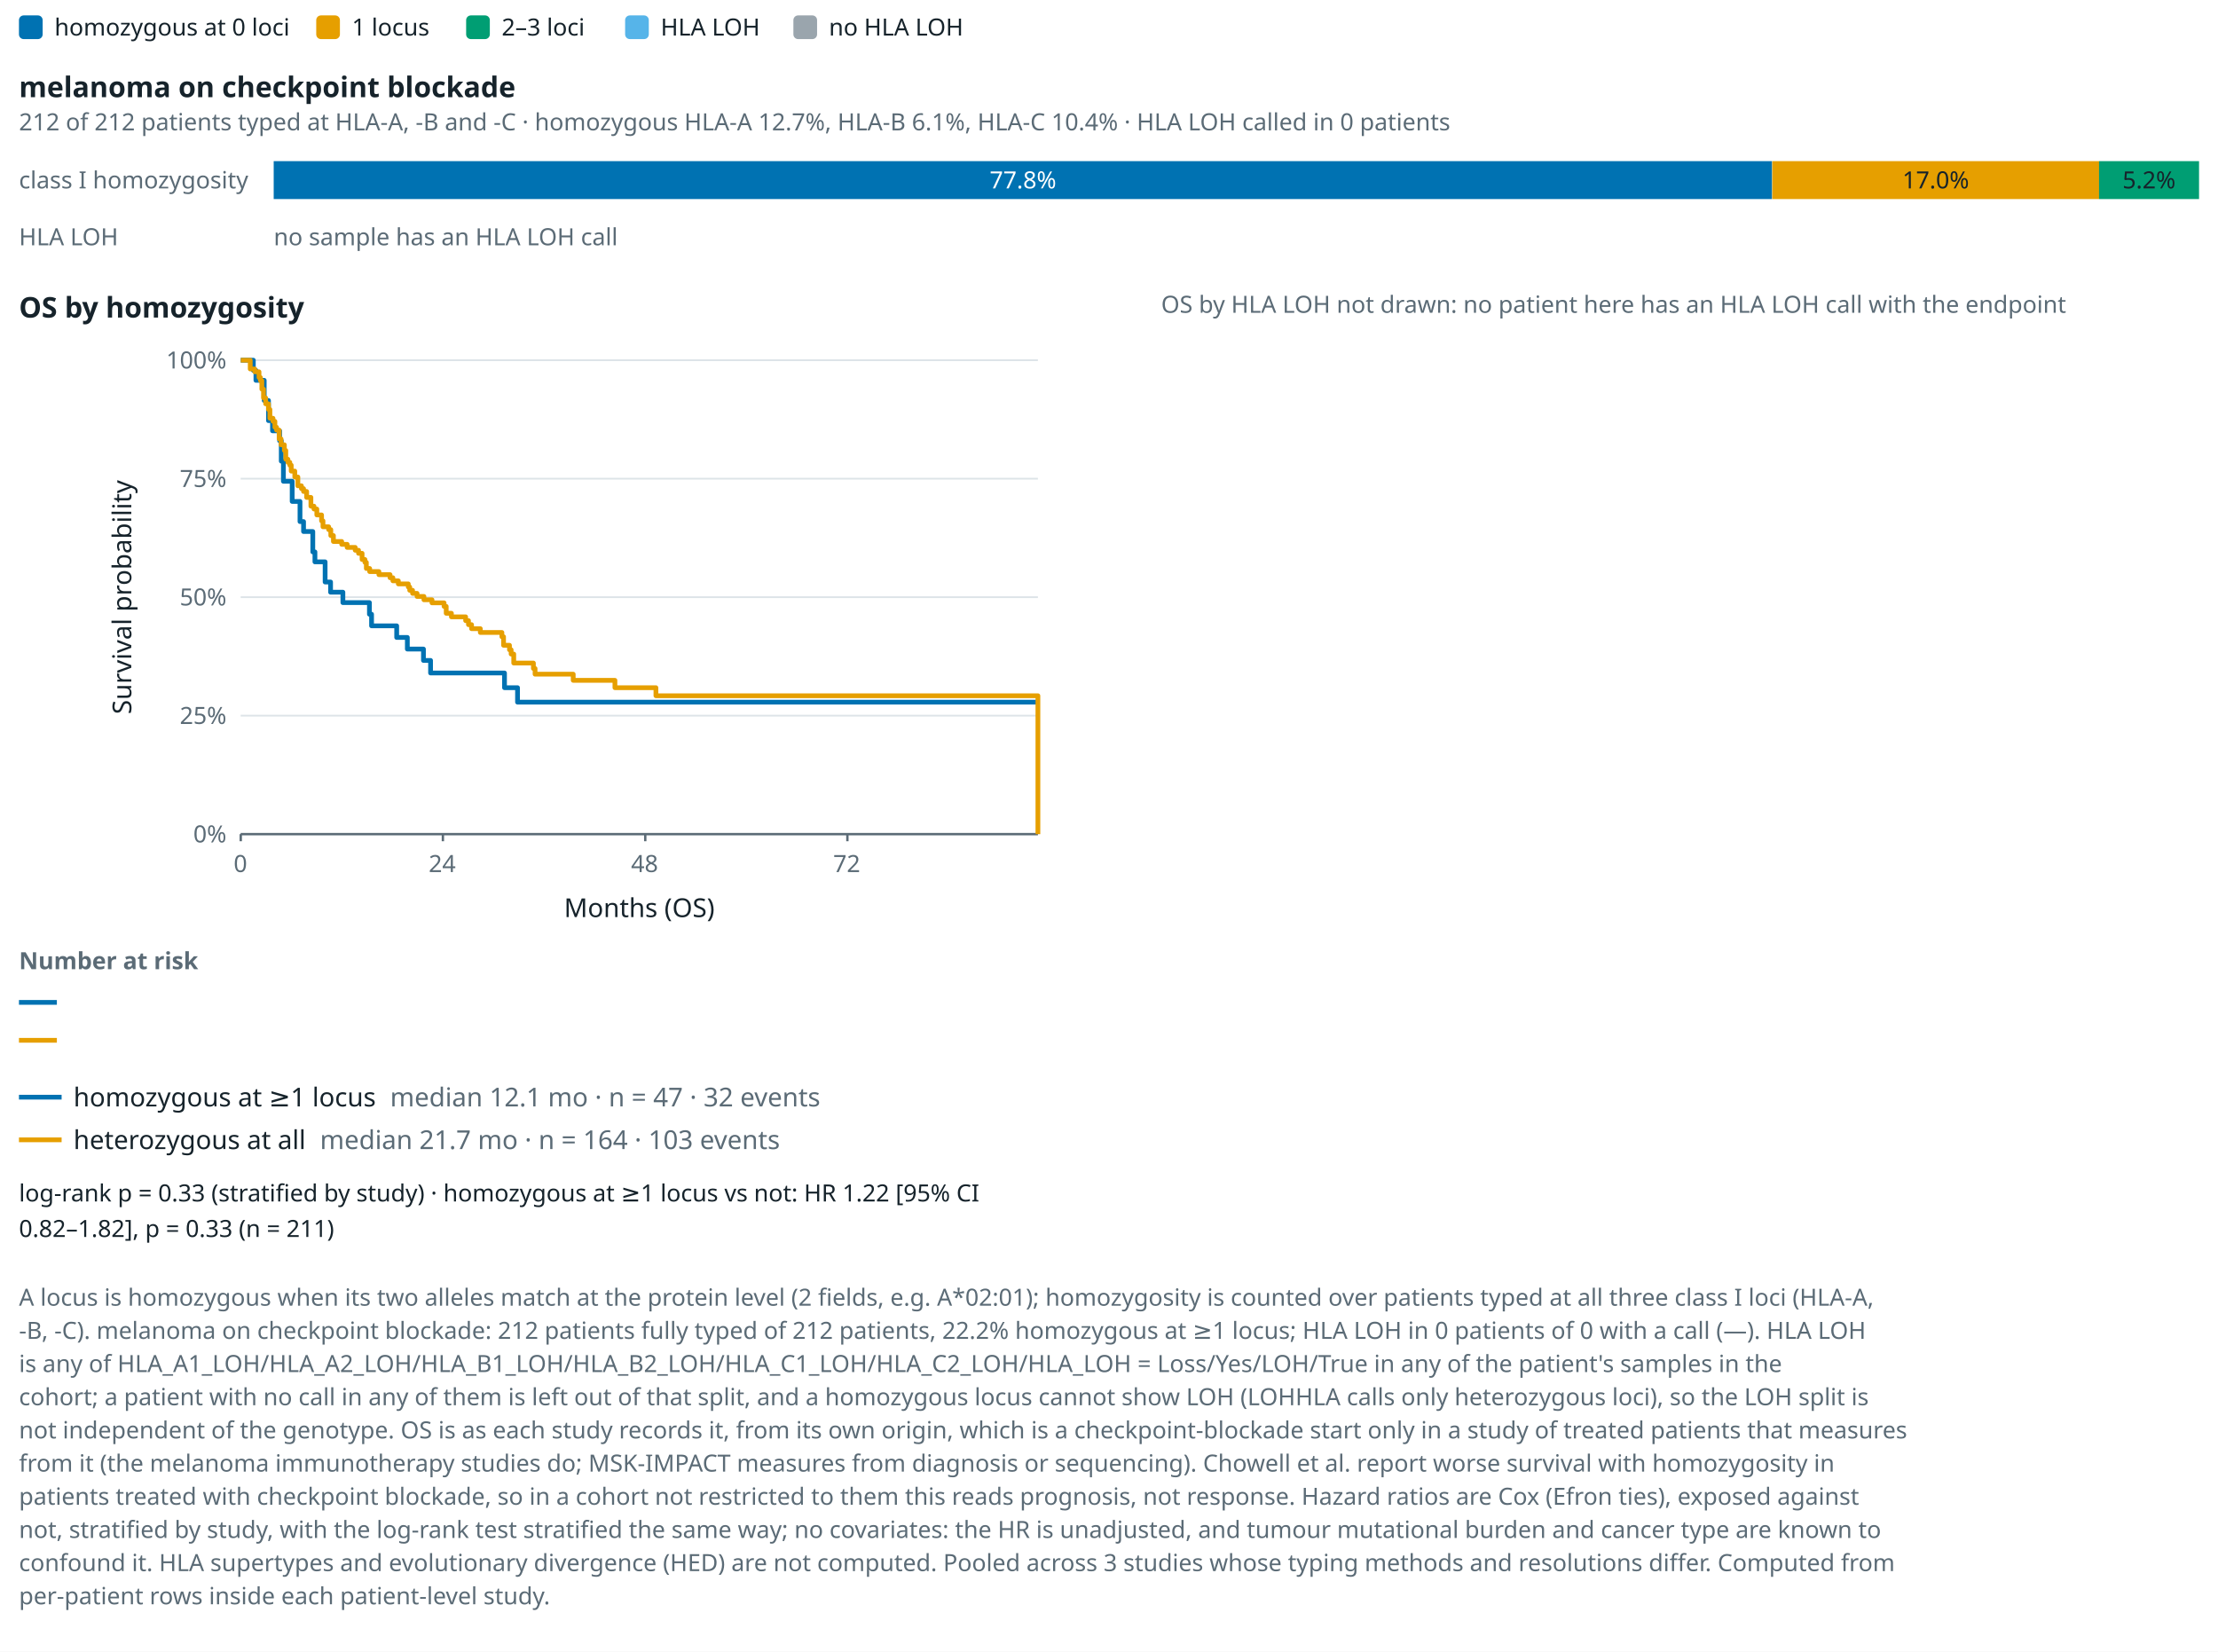
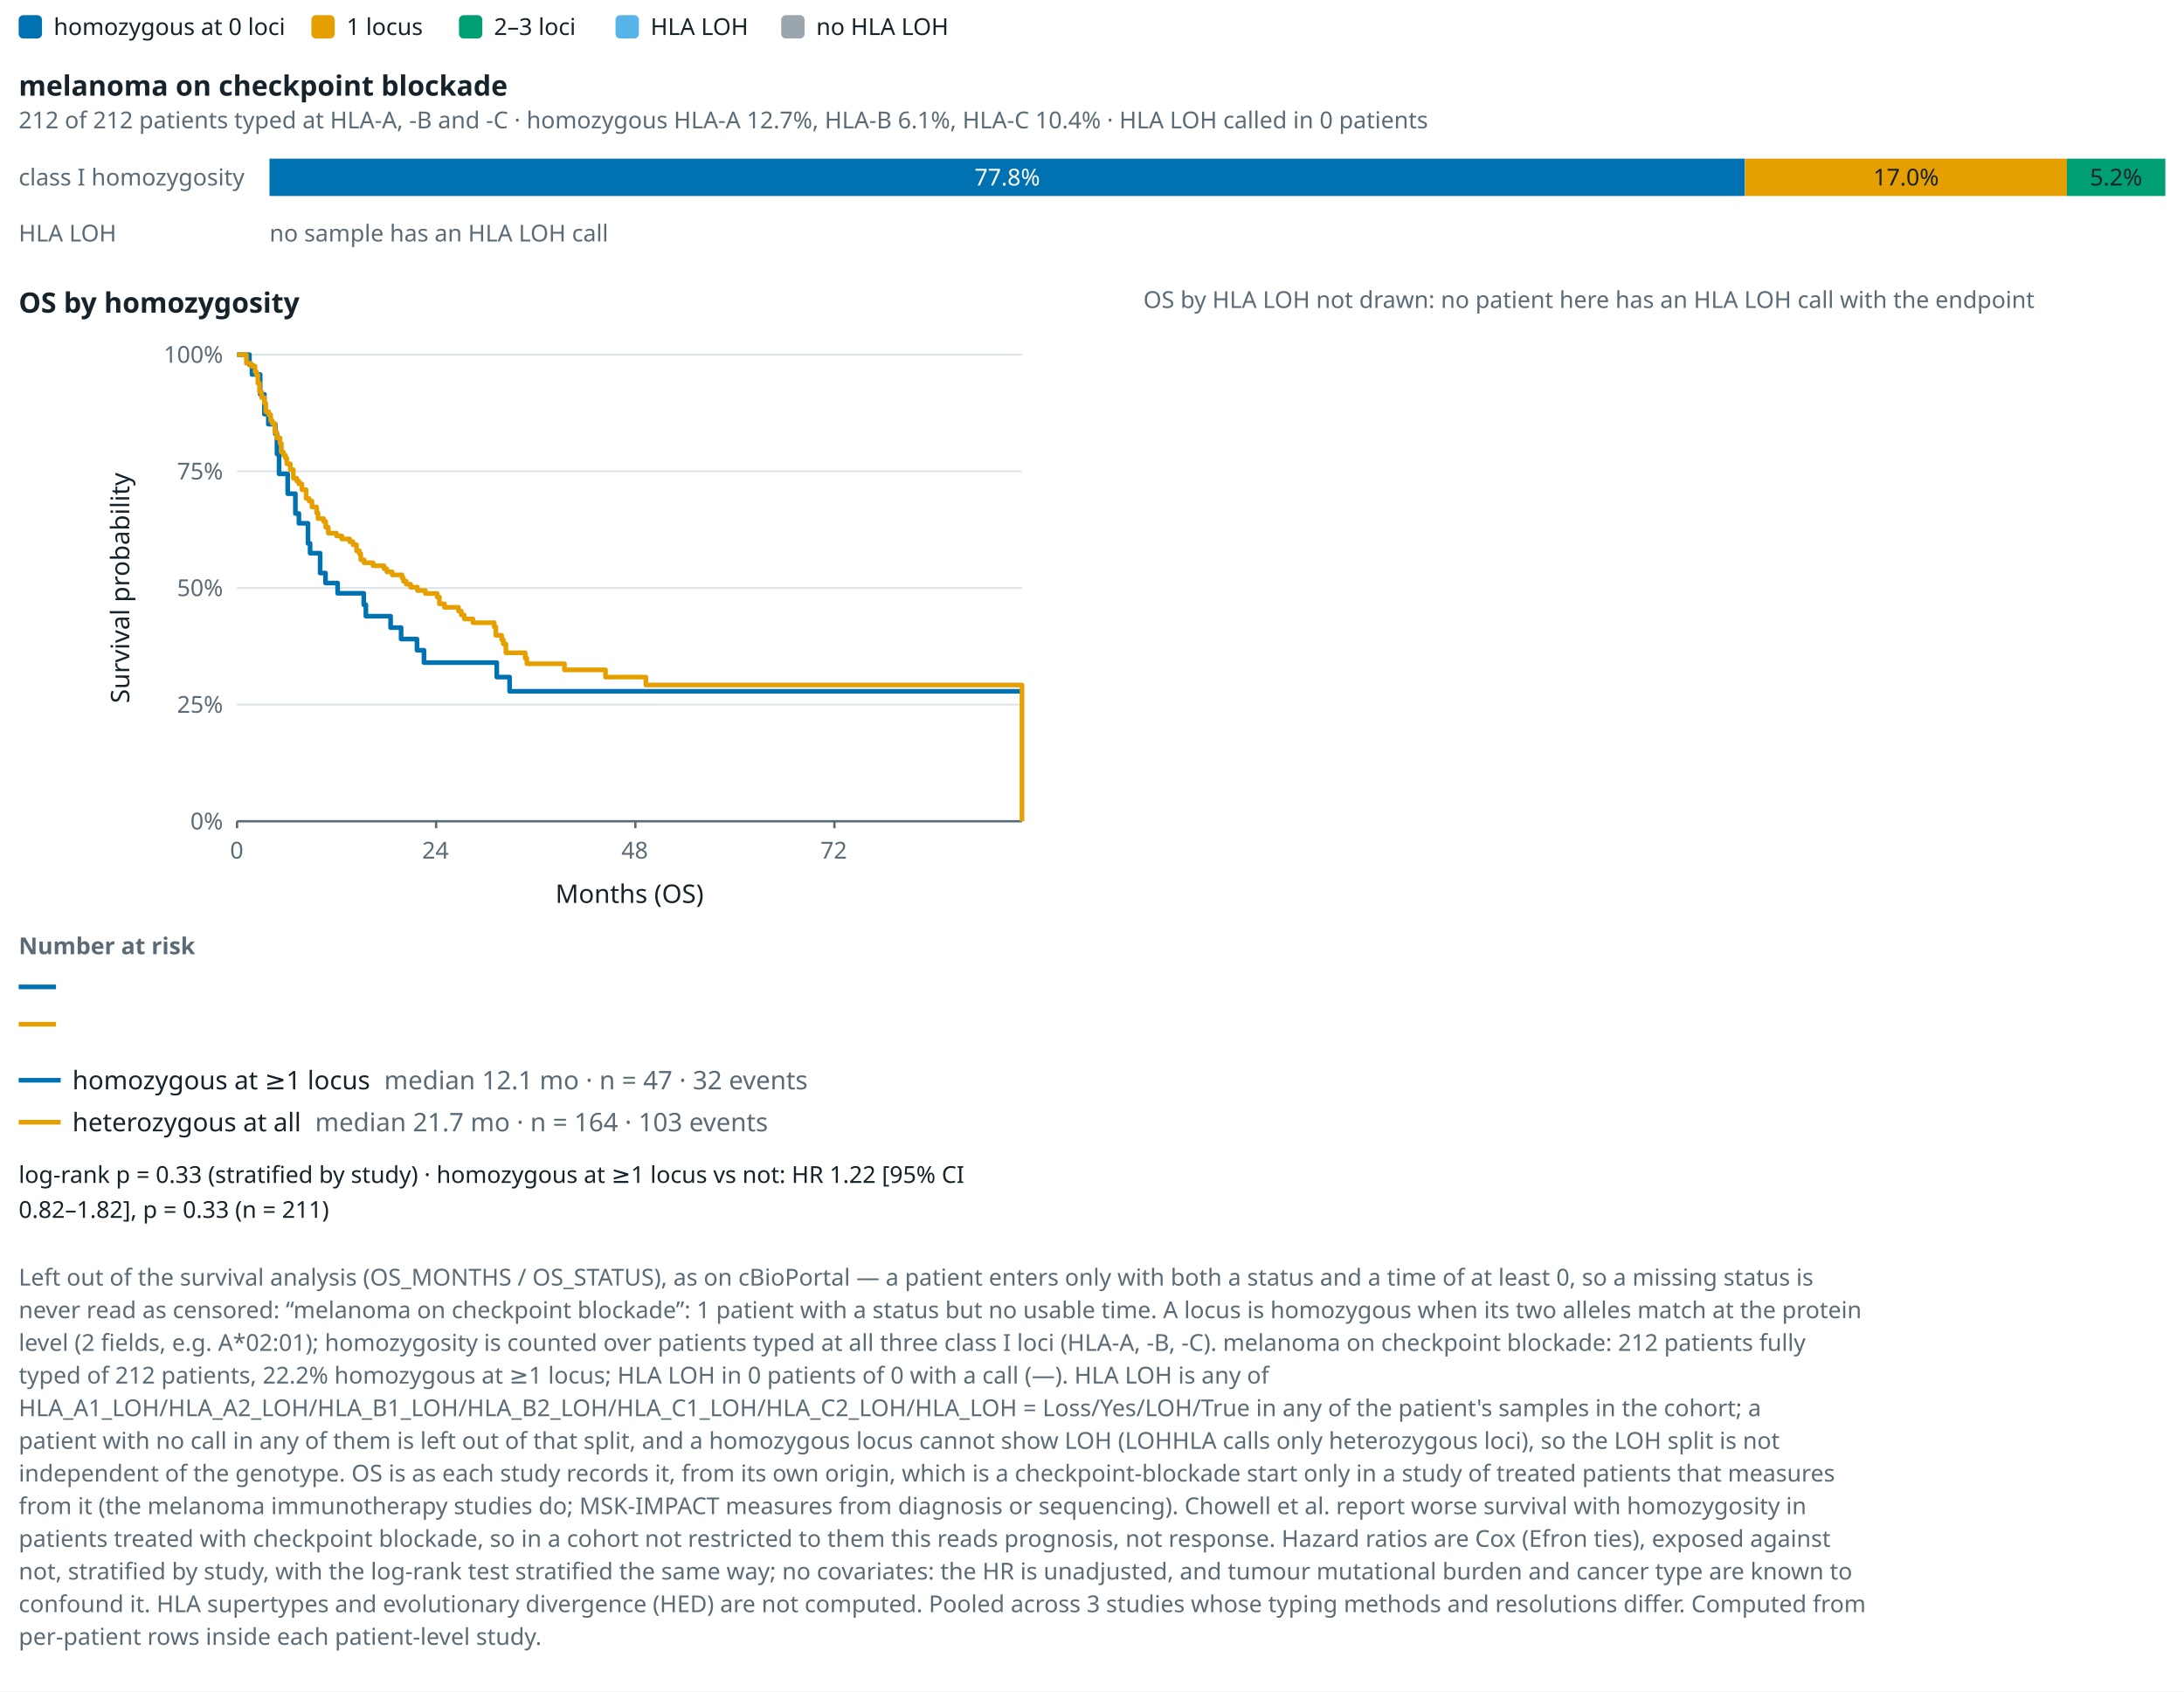
- <svg xmlns="http://www.w3.org/2000/svg" viewBox="0 0 936 697" width="100%" role="img" aria-label="HLA class I genotype" style="max-width:936px;height:auto;display:block;font-family:'IBM Plex Sans',system-ui,sans-serif">
-   <rect width="936" height="697" fill="#ffffff" />
+ <svg xmlns="http://www.w3.org/2000/svg" viewBox="0 0 936 725" width="100%" role="img" aria-label="HLA class I genotype" style="max-width:936px;height:auto;display:block;font-family:'IBM Plex Sans',system-ui,sans-serif">
+   <rect width="936" height="725" fill="#ffffff" />
  <rect x="8" y="6.5" width="10" height="10" rx="2" fill="#0072B2" />
  <text x="23" y="15" font-size="10" fill="#16232b">homozygous at 0 loci</text>
  <rect x="133.45" y="6.5" width="10" height="10" rx="2" fill="#E69F00" />
  <text x="148.5" y="15" font-size="10" fill="#16232b">1 locus</text>
  <rect x="196.71" y="6.5" width="10" height="10" rx="2" fill="#009E73" />
  <text x="211.7" y="15" font-size="10" fill="#16232b">2–3 loci</text>
  <rect x="263.8" y="6.5" width="10" height="10" rx="2" fill="#56B4E9" />
  <text x="278.8" y="15" font-size="10" fill="#16232b">HLA LOH</text>
  <rect x="334.81" y="6.5" width="10" height="10" rx="2" fill="#9aa5ad" />
  <text x="349.8" y="15" font-size="10" fill="#16232b">no HLA LOH</text>
  <text x="8" y="41" font-size="12" fill="#16232b" font-weight="600">melanoma on checkpoint blockade</text>
  <text x="8" y="55" font-size="10" fill="#5b6b76">212 of 212 patients typed at HLA-A, -B and -C · homozygous HLA-A 12.7%, HLA-B 6.1%, HLA-C 10.4% · HLA LOH called in 0 patients</text>
  <text x="8" y="79.5" font-size="10" fill="#5b6b76">class I homozygosity</text>
  <rect x="115.5" y="68" width="632.3" height="16" fill="#0072B2" />
  <text x="431.7" y="79.5" font-size="10" fill="#ffffff" text-anchor="middle">77.8%</text>
  <rect x="747.9" y="68" width="138" height="16" fill="#E69F00" />
  <text x="816.9" y="79.5" font-size="10" fill="#16232b" text-anchor="middle">17.0%</text>
  <rect x="885.8" y="68" width="42.2" height="16" fill="#009E73" />
  <text x="906.9" y="79.5" font-size="10" fill="#16232b" text-anchor="middle">5.2%</text>
  <text x="8" y="103.5" font-size="10" fill="#5b6b76">HLA LOH</text>
  <text x="115.5" y="103.5" font-size="10" fill="#5b6b76">no sample has an HLA LOH call</text>
  <g transform="translate(0 122)">
    <text x="8" y="12" font-size="12" fill="#16232b" font-weight="600">OS by homozygosity</text>
    <line x1="101.56" y1="230" x2="438" y2="230" stroke="#dde4e8" stroke-width="0.75" />
    <text x="95.6" y="233.5" font-size="10" fill="#5b6b76" text-anchor="end">0%</text>
    <line x1="101.56" y1="180" x2="438" y2="180" stroke="#dde4e8" stroke-width="0.75" />
    <text x="95.6" y="183.5" font-size="10" fill="#5b6b76" text-anchor="end">25%</text>
    <line x1="101.56" y1="130" x2="438" y2="130" stroke="#dde4e8" stroke-width="0.75" />
    <text x="95.6" y="133.5" font-size="10" fill="#5b6b76" text-anchor="end">50%</text>
    <line x1="101.56" y1="80" x2="438" y2="80" stroke="#dde4e8" stroke-width="0.75" />
    <text x="95.6" y="83.5" font-size="10" fill="#5b6b76" text-anchor="end">75%</text>
    <line x1="101.56" y1="30" x2="438" y2="30" stroke="#dde4e8" stroke-width="0.75" />
    <text x="95.6" y="33.5" font-size="10" fill="#5b6b76" text-anchor="end">100%</text>
    <text x="55.4" y="130" font-size="11" fill="#16232b" text-anchor="middle" transform="rotate(-90 55.4 130)">Survival probability</text>
    <line x1="101.6" y1="230" x2="101.6" y2="233" stroke="#5b6b76" stroke-width="1" />
    <text x="98.6" y="246" font-size="10" fill="#5b6b76">0</text>
    <line x1="186.9" y1="230" x2="186.9" y2="233" stroke="#5b6b76" stroke-width="1" />
    <text x="180.9" y="246" font-size="10" fill="#5b6b76">24</text>
    <line x1="272.3" y1="230" x2="272.3" y2="233" stroke="#5b6b76" stroke-width="1" />
    <text x="266.3" y="246" font-size="10" fill="#5b6b76">48</text>
    <line x1="357.6" y1="230" x2="357.6" y2="233" stroke="#5b6b76" stroke-width="1" />
    <text x="351.6" y="246" font-size="10" fill="#5b6b76">72</text>
    <line x1="101.56" y1="230" x2="438" y2="230" stroke="#5b6b76" stroke-width="1" />
    <text x="269.8" y="265" font-size="11" fill="#16232b" text-anchor="middle">Months (OS)</text>
    <path d="M101.6 30H101.6V30H106.9V34.3H108V38.5H111.5V47H113.3V55.5H115V59.8H118V64H118.7V72.6H119.6V81.1H123.3V89.6H126.6V98.1H128.1V102.3H132V110.9H132.9V115.1H137.2V123.6H139.5V127.9H144.7V132.3H155.9V137.2H156.8V142.1H167.4V147H171.9V151.9H178.7V156.7H181.7V162H212.9V168.2H218.4V174.3H438" fill="none" stroke="#0072B2" stroke-width="2" stroke-linejoin="round" />
    <path d="M101.6 30H101.6V30H105.6V33.7H107.5V34.9H109.3V37.3H109.9V38.6H110.5V42.2H111.2V45.9H112.1V48.4H113.3V50.8H113.9V54.5H115.2V55.8H116V58.3H116.7V59.5H117.8V63.2H118.6V65.7H120V68.1H120.6V71.8H121.5V73.1H122.3V74.3H122.9V76.8H124.4V79.3H125.7V83H127.2V84.2H128.1V85.4H129.4V87.9H131.2V91.6H132.5V92.8H133.7V95.3H135.7V97.8H136.3V100.3H138.7V101.5H139.6V104H140.7V106.5H144.2V107.7H146.5V109H149.9V110.2H151.3V111.5H152.8V114.1H154V115.3H154.6V117.9H156V119.2H159.9V120.5H164.6V121.8H165.8V123.1H168.1V124.4H172.3V125.7H172.9V127.1H174.1V128.4H176V129.7H178.9V131.1H182.3V132.4H187.4V133.9H188.3V136.8H190.5V138.3H196.5V139.9H197.7V141.6H199V143.3H202.7V144.9H211.8V146.7H212.5V150.3H215V152.2H215.7V154H216.8V157.8H225.1V160.1H225.8V162.5H241.9V165.1H259.5V168.2H276.8V171.6H438V230" fill="none" stroke="#E69F00" stroke-width="2" stroke-linejoin="round" />
    <text x="8" y="287" font-size="10" fill="#5b6b76" font-weight="600">Number at risk</text>
    <line x1="8" y1="301" x2="24" y2="301" stroke="#0072B2" stroke-width="2" />
    <text x="28" y="304.5" font-size="10" fill="#16232b" />
    <text x="97.6" y="304.5" font-size="10" fill="#5b6b76" />
    <text x="180.9" y="304.5" font-size="10" fill="#5b6b76" />
    <text x="269.3" y="304.5" font-size="10" fill="#5b6b76" />
    <text x="354.6" y="304.5" font-size="10" fill="#5b6b76" />
    <line x1="8" y1="317" x2="24" y2="317" stroke="#E69F00" stroke-width="2" />
    <text x="28" y="320.5" font-size="10" fill="#16232b" />
    <text x="97.6" y="320.5" font-size="10" fill="#5b6b76" />
    <text x="180.9" y="320.5" font-size="10" fill="#5b6b76" />
    <text x="266.3" y="320.5" font-size="10" fill="#5b6b76" />
    <text x="354.6" y="320.5" font-size="10" fill="#5b6b76" />
    <line x1="8" y1="341" x2="26" y2="341" stroke="#0072B2" stroke-width="2" />
    <text x="31" y="344.9" font-size="11" fill="#16232b">homozygous at ≥1 locus<tspan dx="6" fill="#5b6b76">median 12.1 mo · n = 47 · 32 events</tspan>
    </text>
    <line x1="8" y1="359" x2="26" y2="359" stroke="#E69F00" stroke-width="2" />
    <text x="31" y="362.9" font-size="11" fill="#16232b">heterozygous at all<tspan dx="6" fill="#5b6b76">median 21.7 mo · n = 164 · 103 events</tspan>
    </text>
    <text x="8" y="385" font-size="10" fill="#16232b">log-rank p = 0.33 (stratified by study) · homozygous at ≥1 locus vs not: HR 1.22 [95% CI</text>
    <text x="8" y="400" font-size="10" fill="#16232b">0.82–1.82], p = 0.33 (n = 211)</text>
  </g>
  <g transform="translate(482 122)">
    <text x="8" y="10" font-size="10" fill="#5b6b76">OS by HLA LOH not drawn: no patient here has an HLA LOH call with the endpoint</text>
  </g>
-   <text x="8" y="551" font-size="10" fill="#5b6b76">A locus is homozygous when its two alleles match at the protein level (2 fields, e.g. A*02:01); homozygosity is counted over patients typed at all three class I loci (HLA-A,</text>
-   <text x="8" y="565" font-size="10" fill="#5b6b76">-B, -C). melanoma on checkpoint blockade: 212 patients fully typed of 212 patients, 22.2% homozygous at ≥1 locus; HLA LOH in 0 patients of 0 with a call (—). HLA LOH</text>
-   <text x="8" y="579" font-size="10" fill="#5b6b76">is any of HLA_A1_LOH/HLA_A2_LOH/HLA_B1_LOH/HLA_B2_LOH/HLA_C1_LOH/HLA_C2_LOH/HLA_LOH = Loss/Yes/LOH/True in any of the patient's samples in the</text>
-   <text x="8" y="593" font-size="10" fill="#5b6b76">cohort; a patient with no call in any of them is left out of that split, and a homozygous locus cannot show LOH (LOHHLA calls only heterozygous loci), so the LOH split is</text>
-   <text x="8" y="607" font-size="10" fill="#5b6b76">not independent of the genotype. OS is as each study records it, from its own origin, which is a checkpoint-blockade start only in a study of treated patients that measures</text>
-   <text x="8" y="621" font-size="10" fill="#5b6b76">from it (the melanoma immunotherapy studies do; MSK-IMPACT measures from diagnosis or sequencing). Chowell et al. report worse survival with homozygosity in</text>
-   <text x="8" y="635" font-size="10" fill="#5b6b76">patients treated with checkpoint blockade, so in a cohort not restricted to them this reads prognosis, not response. Hazard ratios are Cox (Efron ties), exposed against</text>
-   <text x="8" y="649" font-size="10" fill="#5b6b76">not, stratified by study, with the log-rank test stratified the same way; no covariates: the HR is unadjusted, and tumour mutational burden and cancer type are known to</text>
-   <text x="8" y="663" font-size="10" fill="#5b6b76">confound it. HLA supertypes and evolutionary divergence (HED) are not computed. Pooled across 3 studies whose typing methods and resolutions differ. Computed from</text>
-   <text x="8" y="677" font-size="10" fill="#5b6b76">per-patient rows inside each patient-level study.</text>
+   <text x="8" y="551" font-size="10" fill="#5b6b76">Left out of the survival analysis (OS_MONTHS / OS_STATUS), as on cBioPortal — a patient enters only with both a status and a time of at least 0, so a missing status is</text>
+   <text x="8" y="565" font-size="10" fill="#5b6b76">never read as censored: “melanoma on checkpoint blockade”: 1 patient with a status but no usable time. A locus is homozygous when its two alleles match at the protein</text>
+   <text x="8" y="579" font-size="10" fill="#5b6b76">level (2 fields, e.g. A*02:01); homozygosity is counted over patients typed at all three class I loci (HLA-A, -B, -C). melanoma on checkpoint blockade: 212 patients fully</text>
+   <text x="8" y="593" font-size="10" fill="#5b6b76">typed of 212 patients, 22.2% homozygous at ≥1 locus; HLA LOH in 0 patients of 0 with a call (—). HLA LOH is any of</text>
+   <text x="8" y="607" font-size="10" fill="#5b6b76">HLA_A1_LOH/HLA_A2_LOH/HLA_B1_LOH/HLA_B2_LOH/HLA_C1_LOH/HLA_C2_LOH/HLA_LOH = Loss/Yes/LOH/True in any of the patient's samples in the cohort; a</text>
+   <text x="8" y="621" font-size="10" fill="#5b6b76">patient with no call in any of them is left out of that split, and a homozygous locus cannot show LOH (LOHHLA calls only heterozygous loci), so the LOH split is not</text>
+   <text x="8" y="635" font-size="10" fill="#5b6b76">independent of the genotype. OS is as each study records it, from its own origin, which is a checkpoint-blockade start only in a study of treated patients that measures</text>
+   <text x="8" y="649" font-size="10" fill="#5b6b76">from it (the melanoma immunotherapy studies do; MSK-IMPACT measures from diagnosis or sequencing). Chowell et al. report worse survival with homozygosity in</text>
+   <text x="8" y="663" font-size="10" fill="#5b6b76">patients treated with checkpoint blockade, so in a cohort not restricted to them this reads prognosis, not response. Hazard ratios are Cox (Efron ties), exposed against</text>
+   <text x="8" y="677" font-size="10" fill="#5b6b76">not, stratified by study, with the log-rank test stratified the same way; no covariates: the HR is unadjusted, and tumour mutational burden and cancer type are known to</text>
+   <text x="8" y="691" font-size="10" fill="#5b6b76">confound it. HLA supertypes and evolutionary divergence (HED) are not computed. Pooled across 3 studies whose typing methods and resolutions differ. Computed from</text>
+   <text x="8" y="705" font-size="10" fill="#5b6b76">per-patient rows inside each patient-level study.</text>
</svg>
